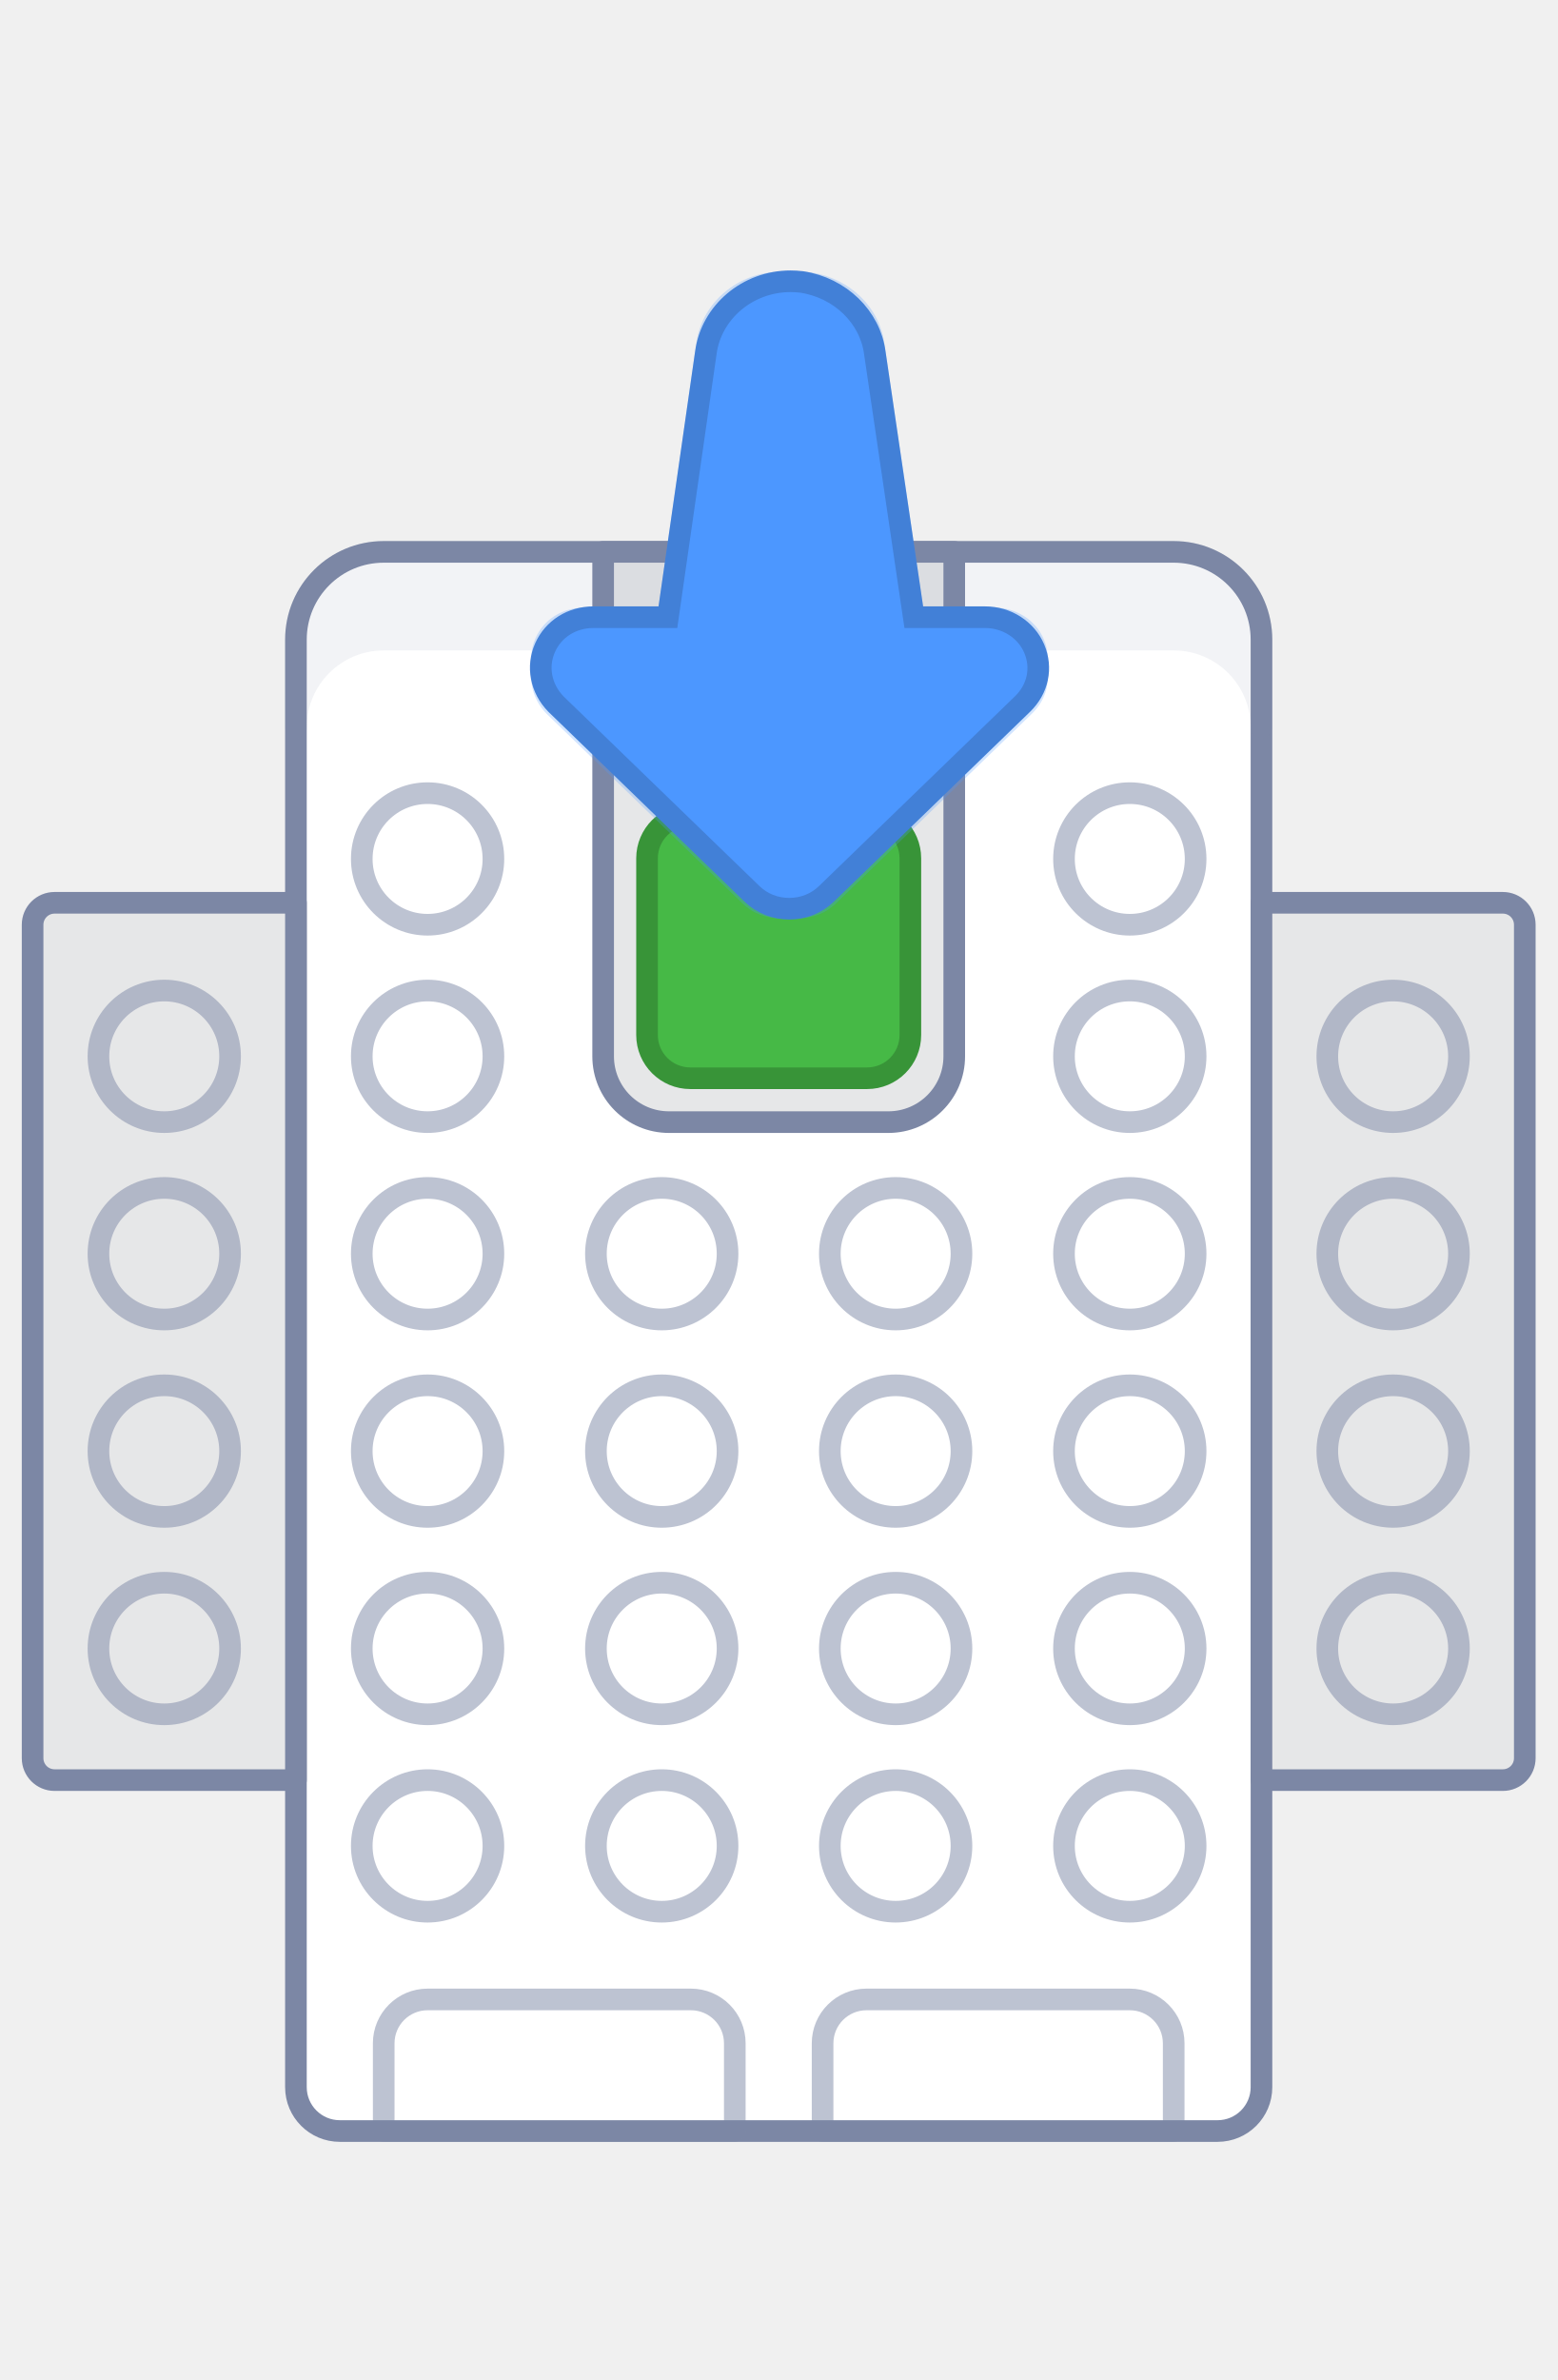
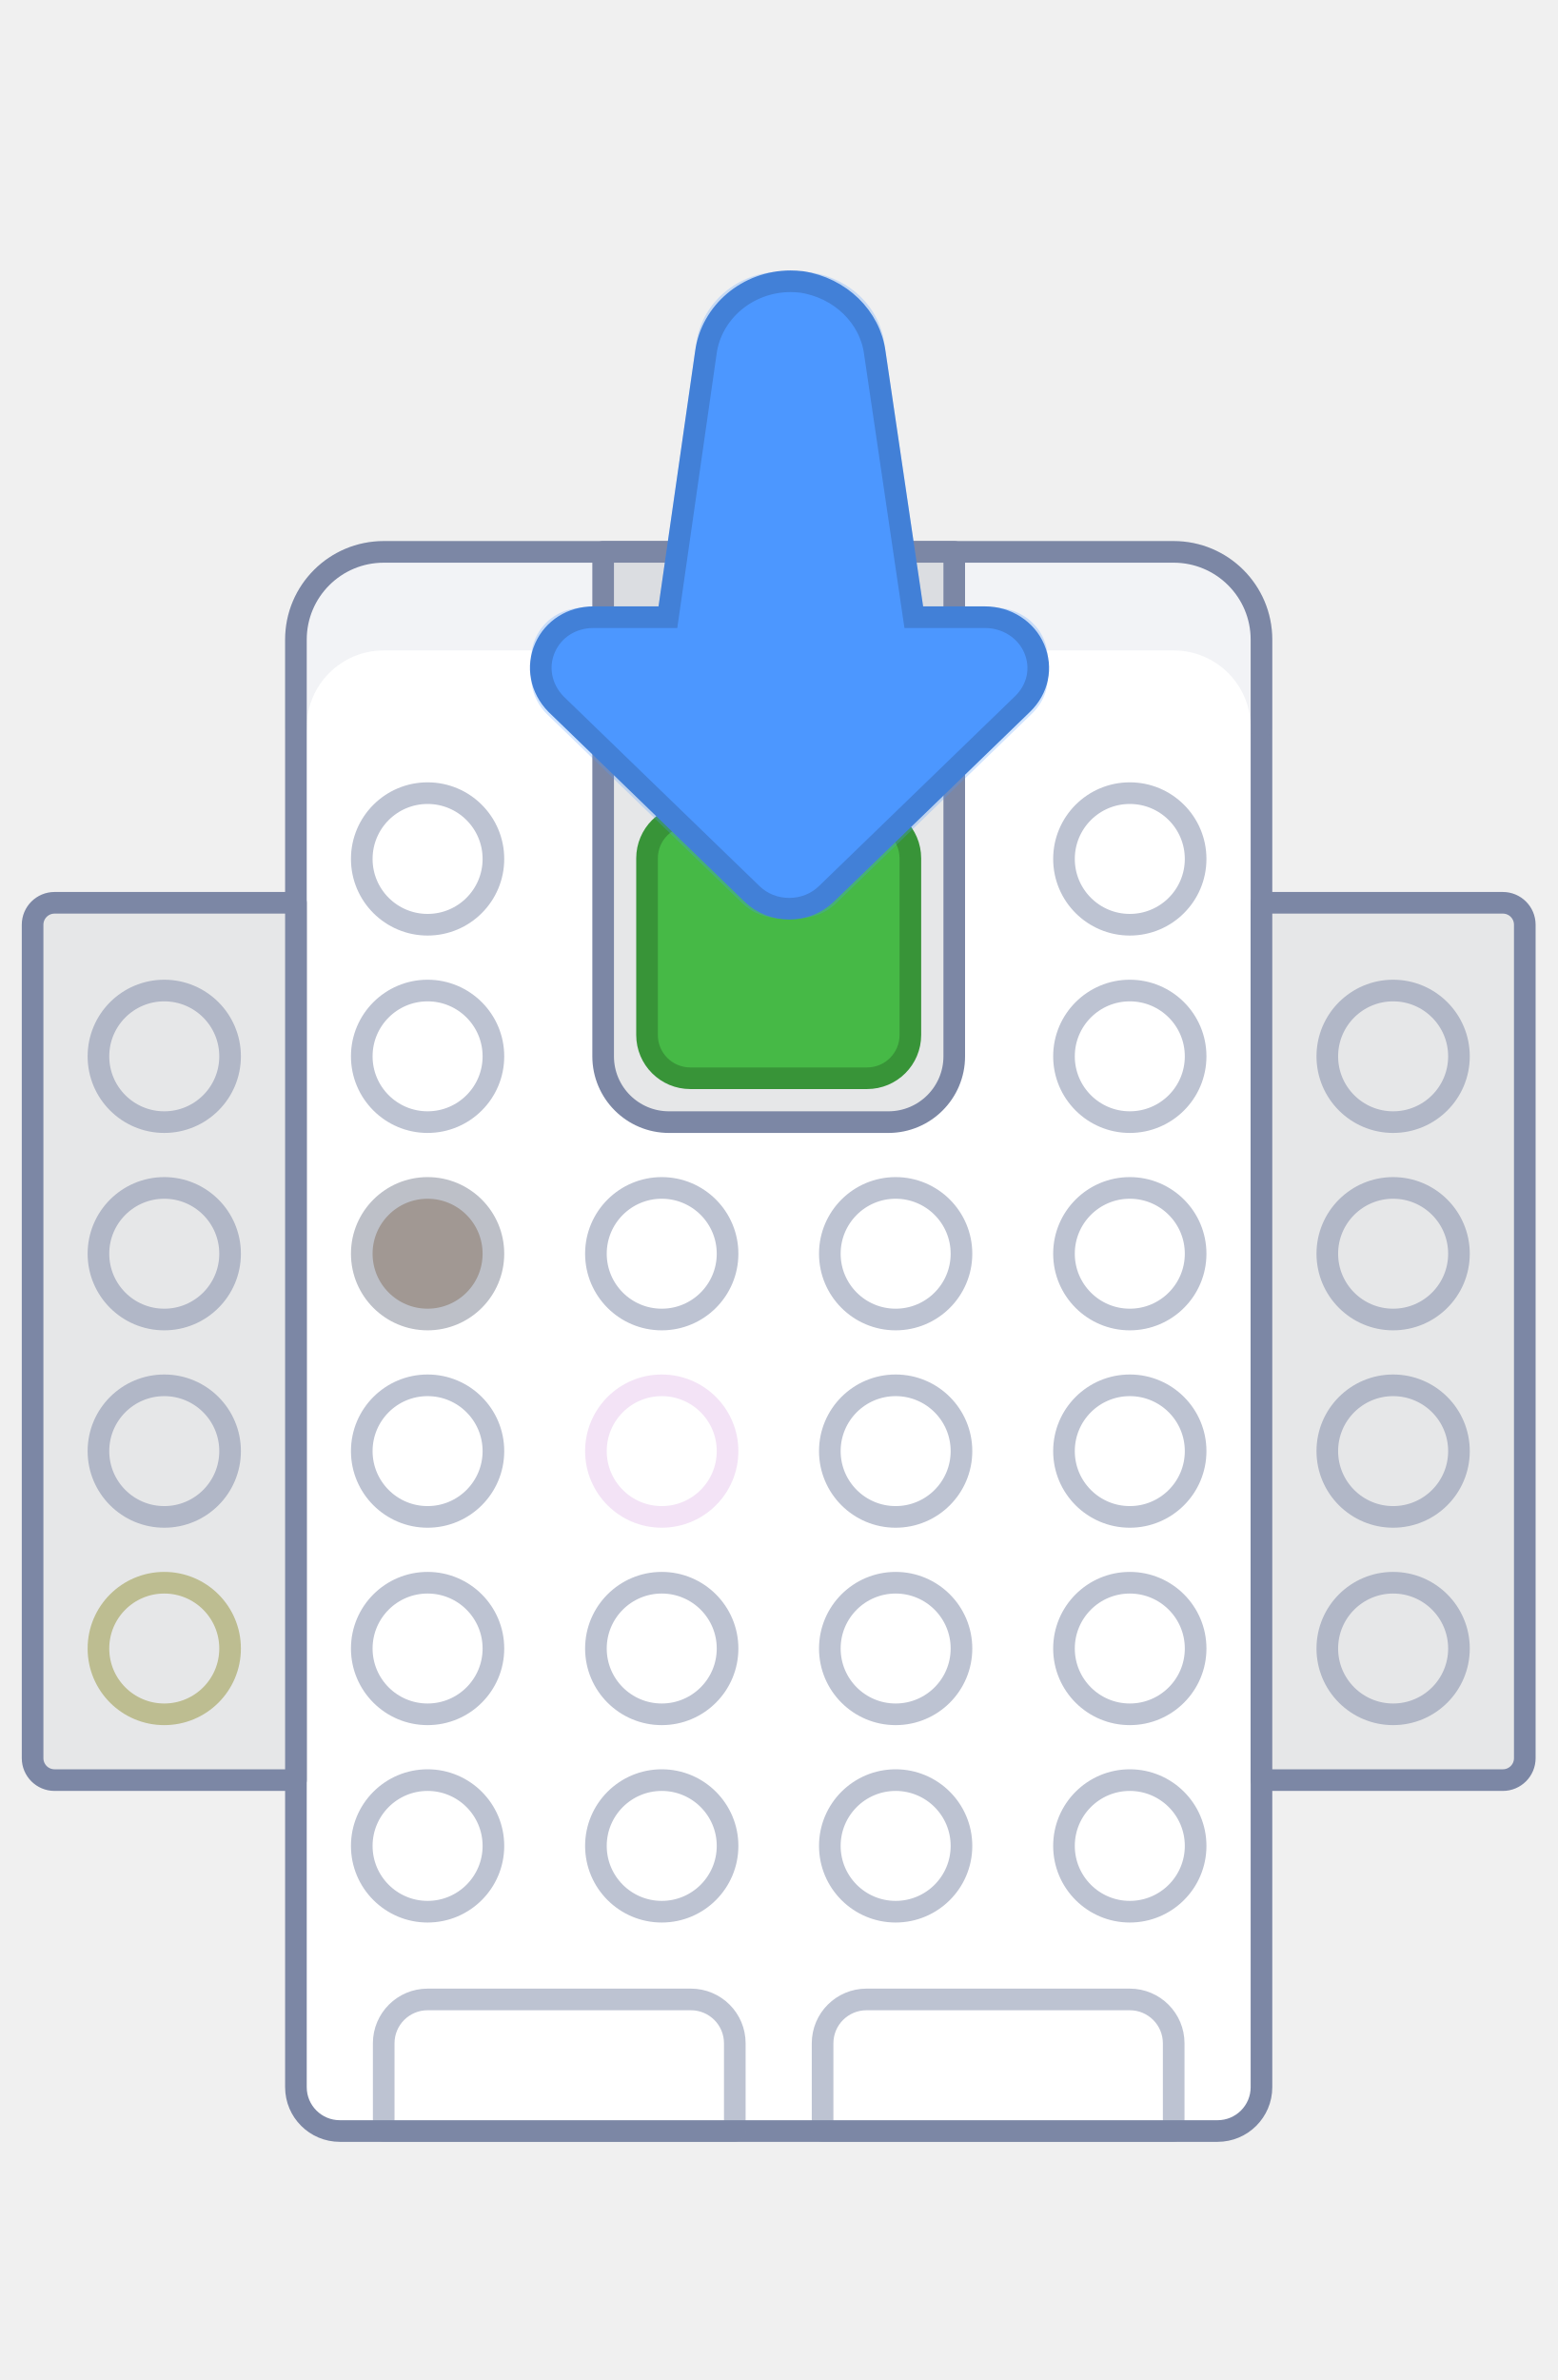
<svg xmlns="http://www.w3.org/2000/svg" xmlns:xlink="http://www.w3.org/1999/xlink" width="72px" height="110px" viewBox="0 0 72 90" version="1.1">
  <style type="text/css">
       
       @-webkit-keyframes wiggle {
           0% { transform: translate(0,-10px); }
           100% { transform: translate(1.0); }
       }
        @keyframes wiggle {
            0% { transform: translate(0,-10px); }
            100% { transform: translate(0, 0); }
        }
        #arrow {
            -webkit-animation: wiggle 4.5s infinite ease-in-out alternate;
            animation: wiggle 0.2s infinite ease-in-out alternate;
        }
       
      </style>
  <defs>
    <path d="M36.486,32 C35.836,32 35.229,31.759 34.778,31.326 L25.7,22.539 C24.998,21.817 24.81,20.804 25.2,19.933 C25.587,19.063 26.443,18.526 27.435,18.526 L30.878,18.526 L32.633,6.297 C32.884,4.424 34.567,3 36.547,3 C36.718,3 36.891,3.011 37.062,3.031 C38.848,3.302 40.227,4.651 40.444,6.311 L42.245,18.526 L45.538,18.526 C46.541,18.526 47.434,19.096 47.813,19.978 C48.192,20.865 47.987,21.847 47.273,22.539 L38.195,31.326 C37.744,31.759 37.137,32 36.486,32 Z" id="path-1" />
    <filter x="-15.2%" y="-12.1%" width="130.4%" height="124.1%" filterUnits="objectBoundingBox" id="filter-2">
      <feMorphology radius="1.5" operator="dilate" in="SourceAlpha" result="shadowSpreadOuter1" />
      <feOffset dx="0" dy="0" in="shadowSpreadOuter1" result="shadowOffsetOuter1" />
      <feComposite in="shadowOffsetOuter1" in2="SourceAlpha" operator="out" result="shadowOffsetOuter1" />
      <feColorMatrix values="0 0 0 0 0.298   0 0 0 0 0.592   0 0 0 0 1  0 0 0 0.25 0" type="matrix" in="shadowOffsetOuter1" />
    </filter>
  </defs>
  <g id="wedo-button-illustration" stroke="none" stroke-width="1" fill="none" fill-rule="evenodd">
    <g id="wedo-top" transform="translate(1, 15)" fill-rule="nonzero" stroke-linecap="round" stroke-linejoin="round">
      <path d="M16.739,0.507 L53.261,0.507 C55.502,0.507 57.319,2.322 57.319,4.562 L57.319,71.466 C57.319,72.585 56.41,73.493 55.29,73.493 L14.71,73.493 C13.59,73.493 12.681,72.585 12.681,71.466 L12.681,4.562 C12.681,2.322 14.498,0.507 16.739,0.507 Z" id="Shape" stroke="#7C87A5" fill="#FFFFFF" />
      <path d="M1.522,16.726 L12.681,16.726 L12.681,57.274 L1.522,57.274 C0.961,57.274 0.507,56.82 0.507,56.26 L0.507,17.74 C0.507,17.18 0.961,16.726 1.522,16.726 Z" id="Shape" stroke="#7C87A5" fill="#E6E7E8" />
      <path d="M57.319,16.726 L68.478,16.726 C69.039,16.726 69.493,17.18 69.493,17.74 L69.493,56.26 C69.493,56.82 69.039,57.274 68.478,57.274 L57.319,57.274 L57.319,16.726 Z" id="Shape" stroke="#7C87A5" fill="#E6E7E8" />
      <ellipse id="Oval" stroke="#7C87A5" fill="#FFFFFF" opacity="0.5" cx="18.768" cy="14.699" rx="3.043" ry="3.041" />
      <ellipse id="Oval" stroke="#7C87A5" fill="#FFFFFF" opacity="0.5" cx="18.768" cy="23.822" rx="3.043" ry="3.041" />
-       <ellipse id="Oval" stroke="#7C87A5" fill="#FFFFFF" opacity="0.5" cx="18.768" cy="32.945" rx="3.043" ry="3.041" />
+       <ellipse id="Oval" stroke="#7C8292" fill="#433228" opacity="0.5" cx="18.768" cy="32.945" rx="3.043" ry="3.041" />
      <ellipse id="Oval" stroke="#7C87A5" fill="#FFFFFF" opacity="0.5" cx="18.768" cy="42.068" rx="3.043" ry="3.041" />
      <ellipse id="Oval" stroke="#7C87A5" fill="#FFFFFF" opacity="0.5" cx="18.768" cy="51.192" rx="3.043" ry="3.041" />
      <ellipse id="Oval" stroke="#7C87A5" fill="#E6E7E8" opacity="0.5" cx="6.594" cy="23.822" rx="3.043" ry="3.041" />
      <ellipse id="Oval" stroke="#7C87A5" fill="#E6E7E8" opacity="0.5" cx="6.594" cy="32.945" rx="3.043" ry="3.041" />
      <ellipse id="Oval" stroke="#7C87A5" fill="#E6E7E8" opacity="0.5" cx="6.594" cy="42.068" rx="3.043" ry="3.041" />
-       <ellipse id="Oval" stroke="#7C87A5" fill="#E6E7E8" opacity="0.5" cx="6.594" cy="51.192" rx="3.043" ry="3.041" />
+       <ellipse id="Oval" stroke="#939339" fill="#E6E7E8" opacity="0.5" cx="6.594" cy="51.192" rx="3.043" ry="3.041" />
      <ellipse id="Oval" stroke="#7C87A5" fill="#E6E7E8" opacity="0.5" cx="63.406" cy="23.822" rx="3.043" ry="3.041" />
      <ellipse id="Oval" stroke="#7C87A5" fill="#E6E7E8" opacity="0.5" cx="63.406" cy="32.945" rx="3.043" ry="3.041" />
      <ellipse id="Oval" stroke="#7C87A5" fill="#E6E7E8" opacity="0.5" cx="63.406" cy="42.068" rx="3.043" ry="3.041" />
      <ellipse id="Oval" stroke="#7C87A5" fill="#E6E7E8" opacity="0.5" cx="63.406" cy="51.192" rx="3.043" ry="3.041" />
      <ellipse id="Oval" stroke="#7C87A5" fill="#FFFFFF" opacity="0.5" cx="18.768" cy="60.315" rx="3.043" ry="3.041" />
      <ellipse id="Oval" stroke="#7C87A5" fill="#FFFFFF" opacity="0.5" cx="29.593" cy="32.945" rx="3.043" ry="3.041" />
-       <ellipse id="Oval" stroke="#7C87A5" fill="#FFFFFF" opacity="0.5" cx="29.593" cy="42.068" rx="3.043" ry="3.041" />
+       <ellipse id="Oval" stroke="#E7C8ED" fill="#FFFFFF" opacity="0.5" cx="29.593" cy="42.068" rx="3.043" ry="3.041" />
      <ellipse id="Oval" stroke="#7C87A5" fill="#FFFFFF" opacity="0.5" cx="29.593" cy="51.192" rx="3.043" ry="3.041" />
      <ellipse id="Oval" stroke="#7C87A5" fill="#FFFFFF" opacity="0.5" cx="29.593" cy="60.315" rx="3.043" ry="3.041" />
      <ellipse id="Oval" stroke="#7C87A5" fill="#FFFFFF" opacity="0.5" cx="40.407" cy="32.945" rx="3.043" ry="3.041" />
      <ellipse id="Oval" stroke="#7C87A5" fill="#FFFFFF" opacity="0.5" cx="40.407" cy="42.068" rx="3.043" ry="3.041" />
      <ellipse id="Oval" stroke="#7C87A5" fill="#FFFFFF" opacity="0.5" cx="40.407" cy="51.192" rx="3.043" ry="3.041" />
      <ellipse id="Oval" stroke="#7C87A5" fill="#FFFFFF" opacity="0.5" cx="40.407" cy="60.315" rx="3.043" ry="3.041" />
      <ellipse id="Oval" stroke="#7C87A5" fill="#FFFFFF" opacity="0.5" cx="51.232" cy="14.699" rx="3.043" ry="3.041" />
      <ellipse id="Oval" stroke="#7C87A5" fill="#FFFFFF" opacity="0.5" cx="51.232" cy="23.822" rx="3.043" ry="3.041" />
      <ellipse id="Oval" stroke="#7C87A5" fill="#FFFFFF" opacity="0.5" cx="51.232" cy="32.945" rx="3.043" ry="3.041" />
      <ellipse id="Oval" stroke="#7C87A5" fill="#FFFFFF" opacity="0.5" cx="51.232" cy="42.068" rx="3.043" ry="3.041" />
      <ellipse id="Oval" stroke="#7C87A5" fill="#FFFFFF" opacity="0.5" cx="51.232" cy="51.192" rx="3.043" ry="3.041" />
      <ellipse id="Oval" stroke="#7C87A5" fill="#FFFFFF" opacity="0.5" cx="51.232" cy="60.315" rx="3.043" ry="3.041" />
      <path d="M18.768,67.411 L30.942,67.411 C32.063,67.411 32.971,68.319 32.971,69.438 L32.971,73.493 L16.739,73.493 L16.739,69.438 C16.739,68.319 17.648,67.411 18.768,67.411 Z" id="Shape" stroke="#7C87A5" fill="#FFFFFF" opacity="0.5" />
      <path d="M39.058,67.411 L51.232,67.411 C52.352,67.411 53.261,68.319 53.261,69.438 L53.261,73.493 L37.029,73.493 L37.029,69.438 C37.029,68.319 37.937,67.411 39.058,67.411 Z" id="Shape" stroke="#7C87A5" fill="#FFFFFF" opacity="0.5" />
      <path d="M26.884,0.507 L43.116,0.507 L43.116,23.822 C43.116,25.501 41.753,26.863 40.072,26.863 L29.928,26.863 C28.247,26.863 26.884,25.501 26.884,23.822 L26.884,0.507 Z" id="Shape" stroke="#7C87A5" fill="#E6E7E8" />
      <rect id="Rectangle-path" stroke="#389438" fill="#46B946" x="28.913" y="12.671" width="12.174" height="12.164" rx="2" />
      <path d="M57.319,4.562 L57.319,8.616 C57.319,6.377 55.502,4.562 53.261,4.562 L16.739,4.562 C14.498,4.562 12.681,6.377 12.681,8.616 L12.681,4.562 C12.681,2.322 14.498,0.507 16.739,0.507 L53.261,0.507 C55.502,0.507 57.319,2.322 57.319,4.562 Z" id="Shape" stroke="#7C87A5" fill="#7C87A5" opacity="0.1" />
    </g>
    <g id="arrow">
      <use fill="black" fill-opacity="1" filter="url(#filter-2)" xlink:href="#path-1" />
      <use stroke="#4280D7" stroke-width="1" fill="#4C97FF" fill-rule="evenodd" xlink:href="#path-1" />
    </g>
  </g>
</svg>
